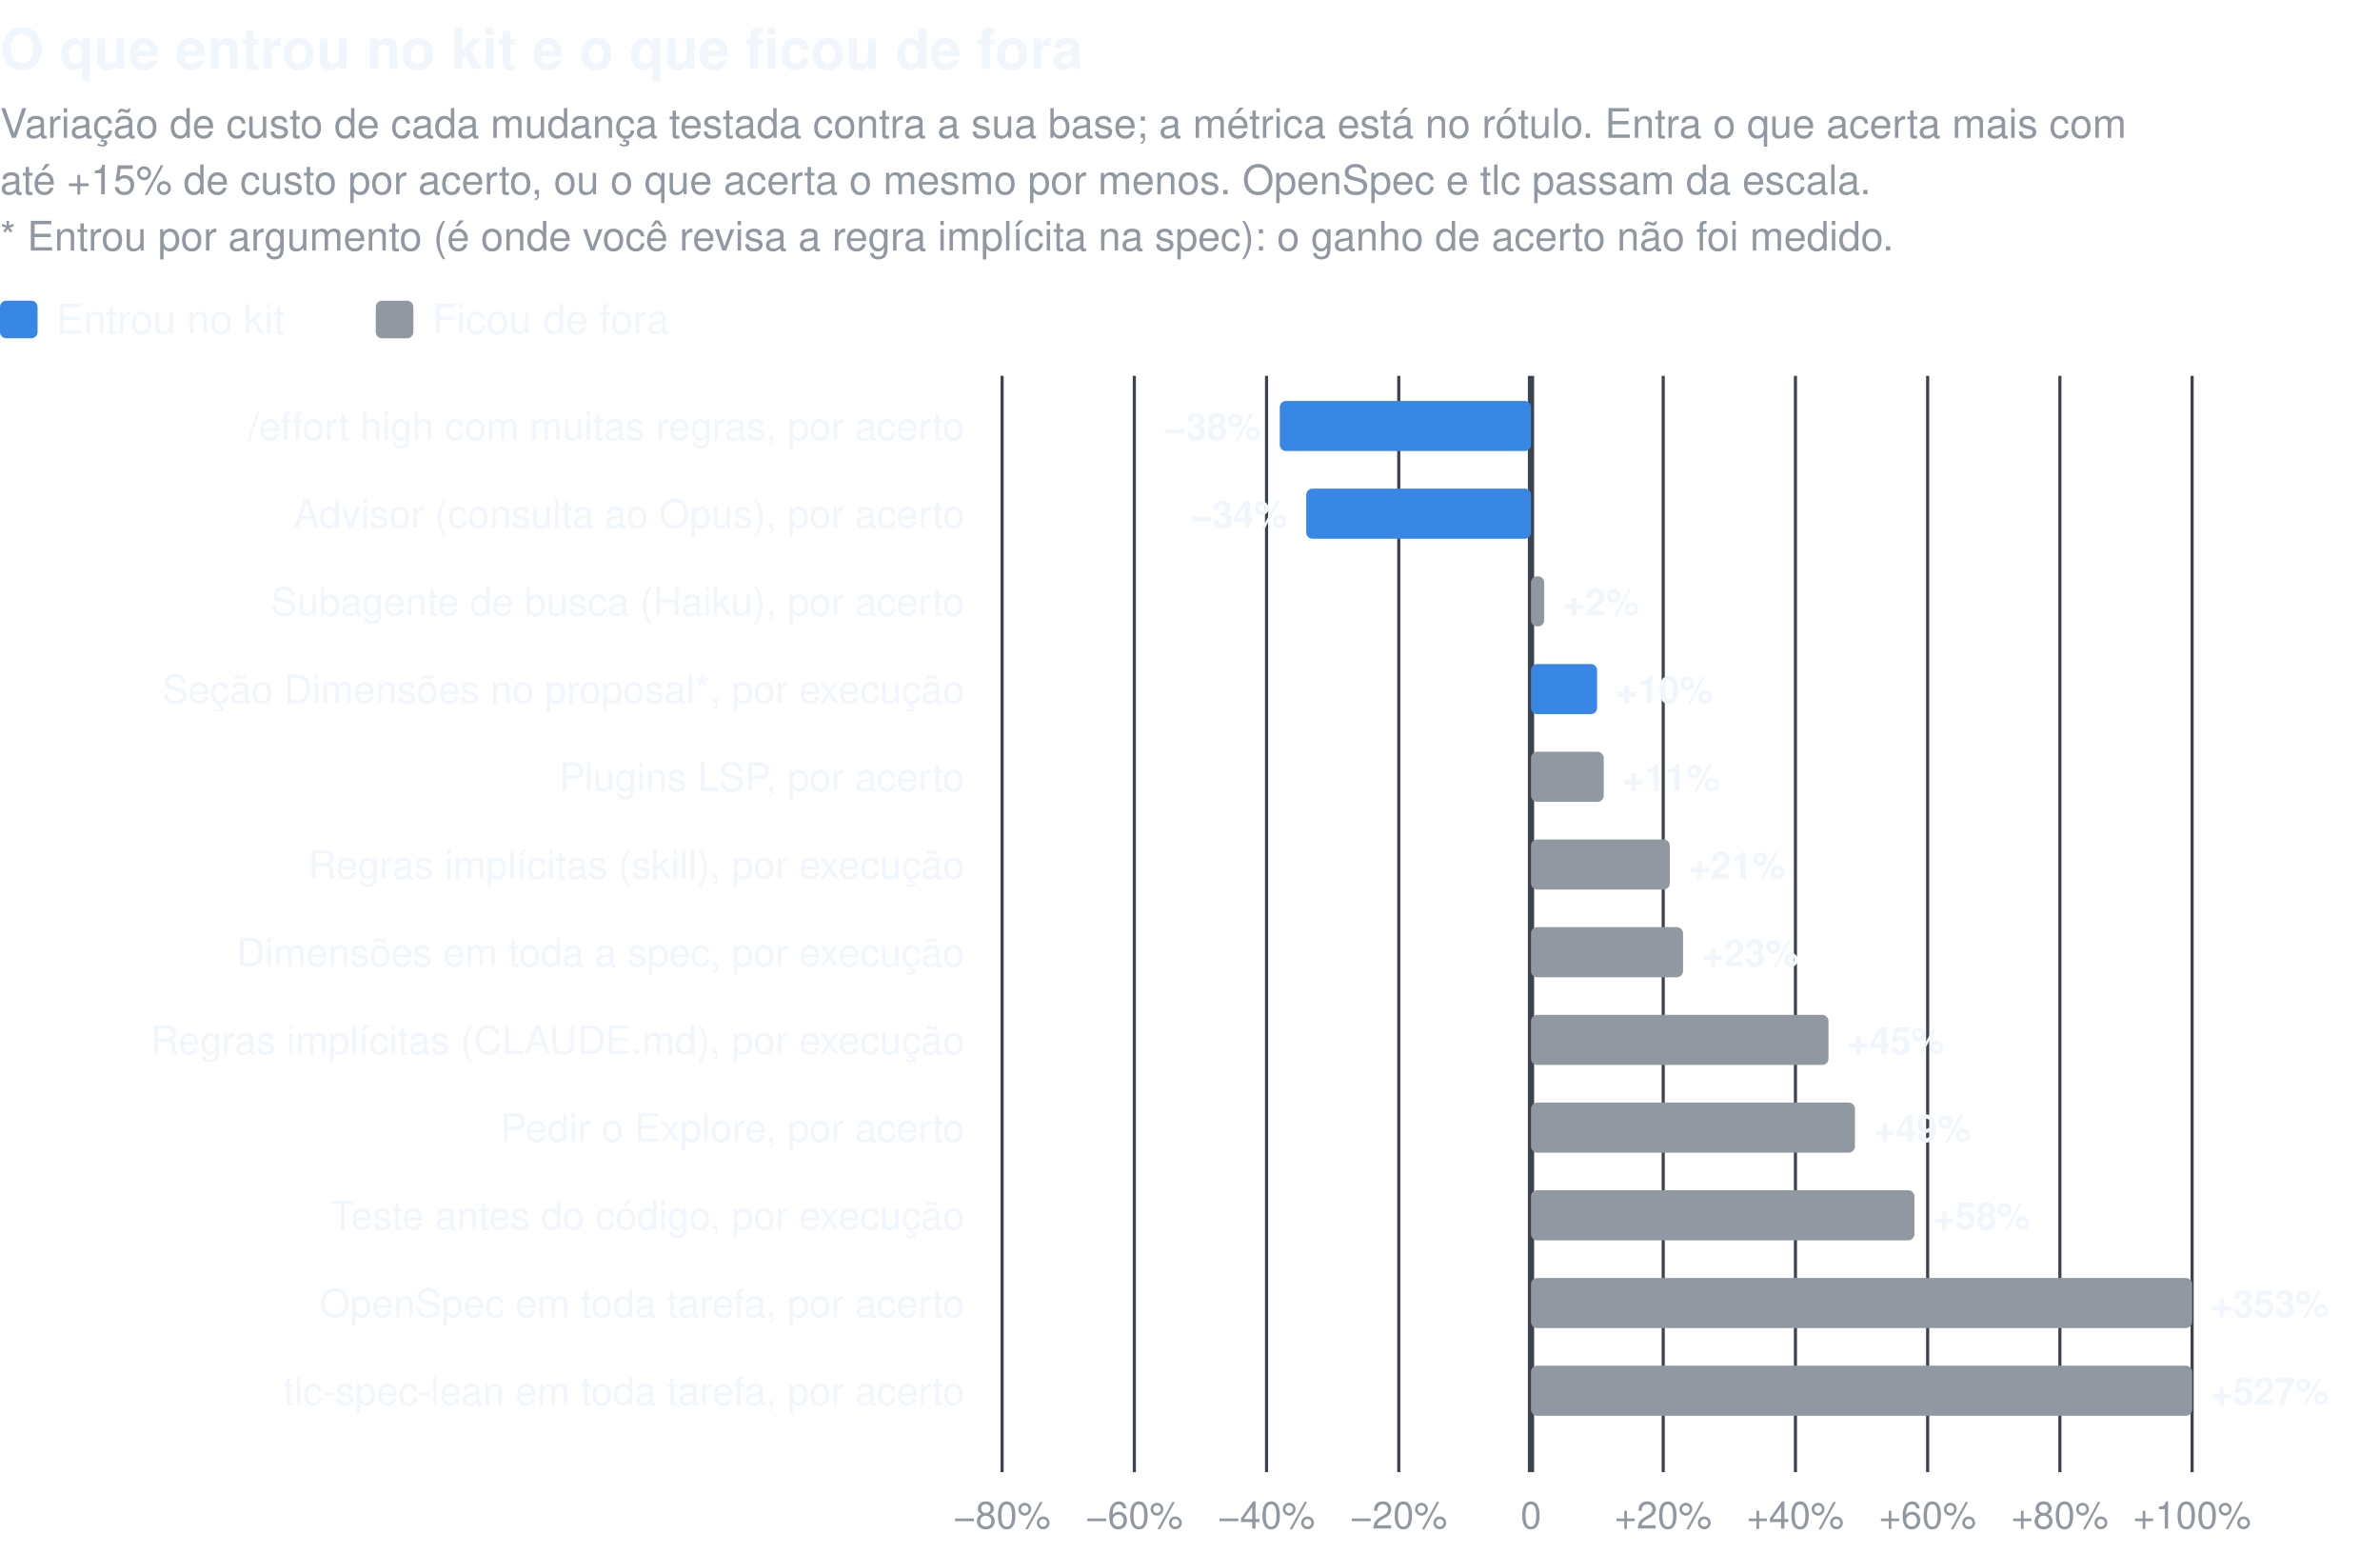
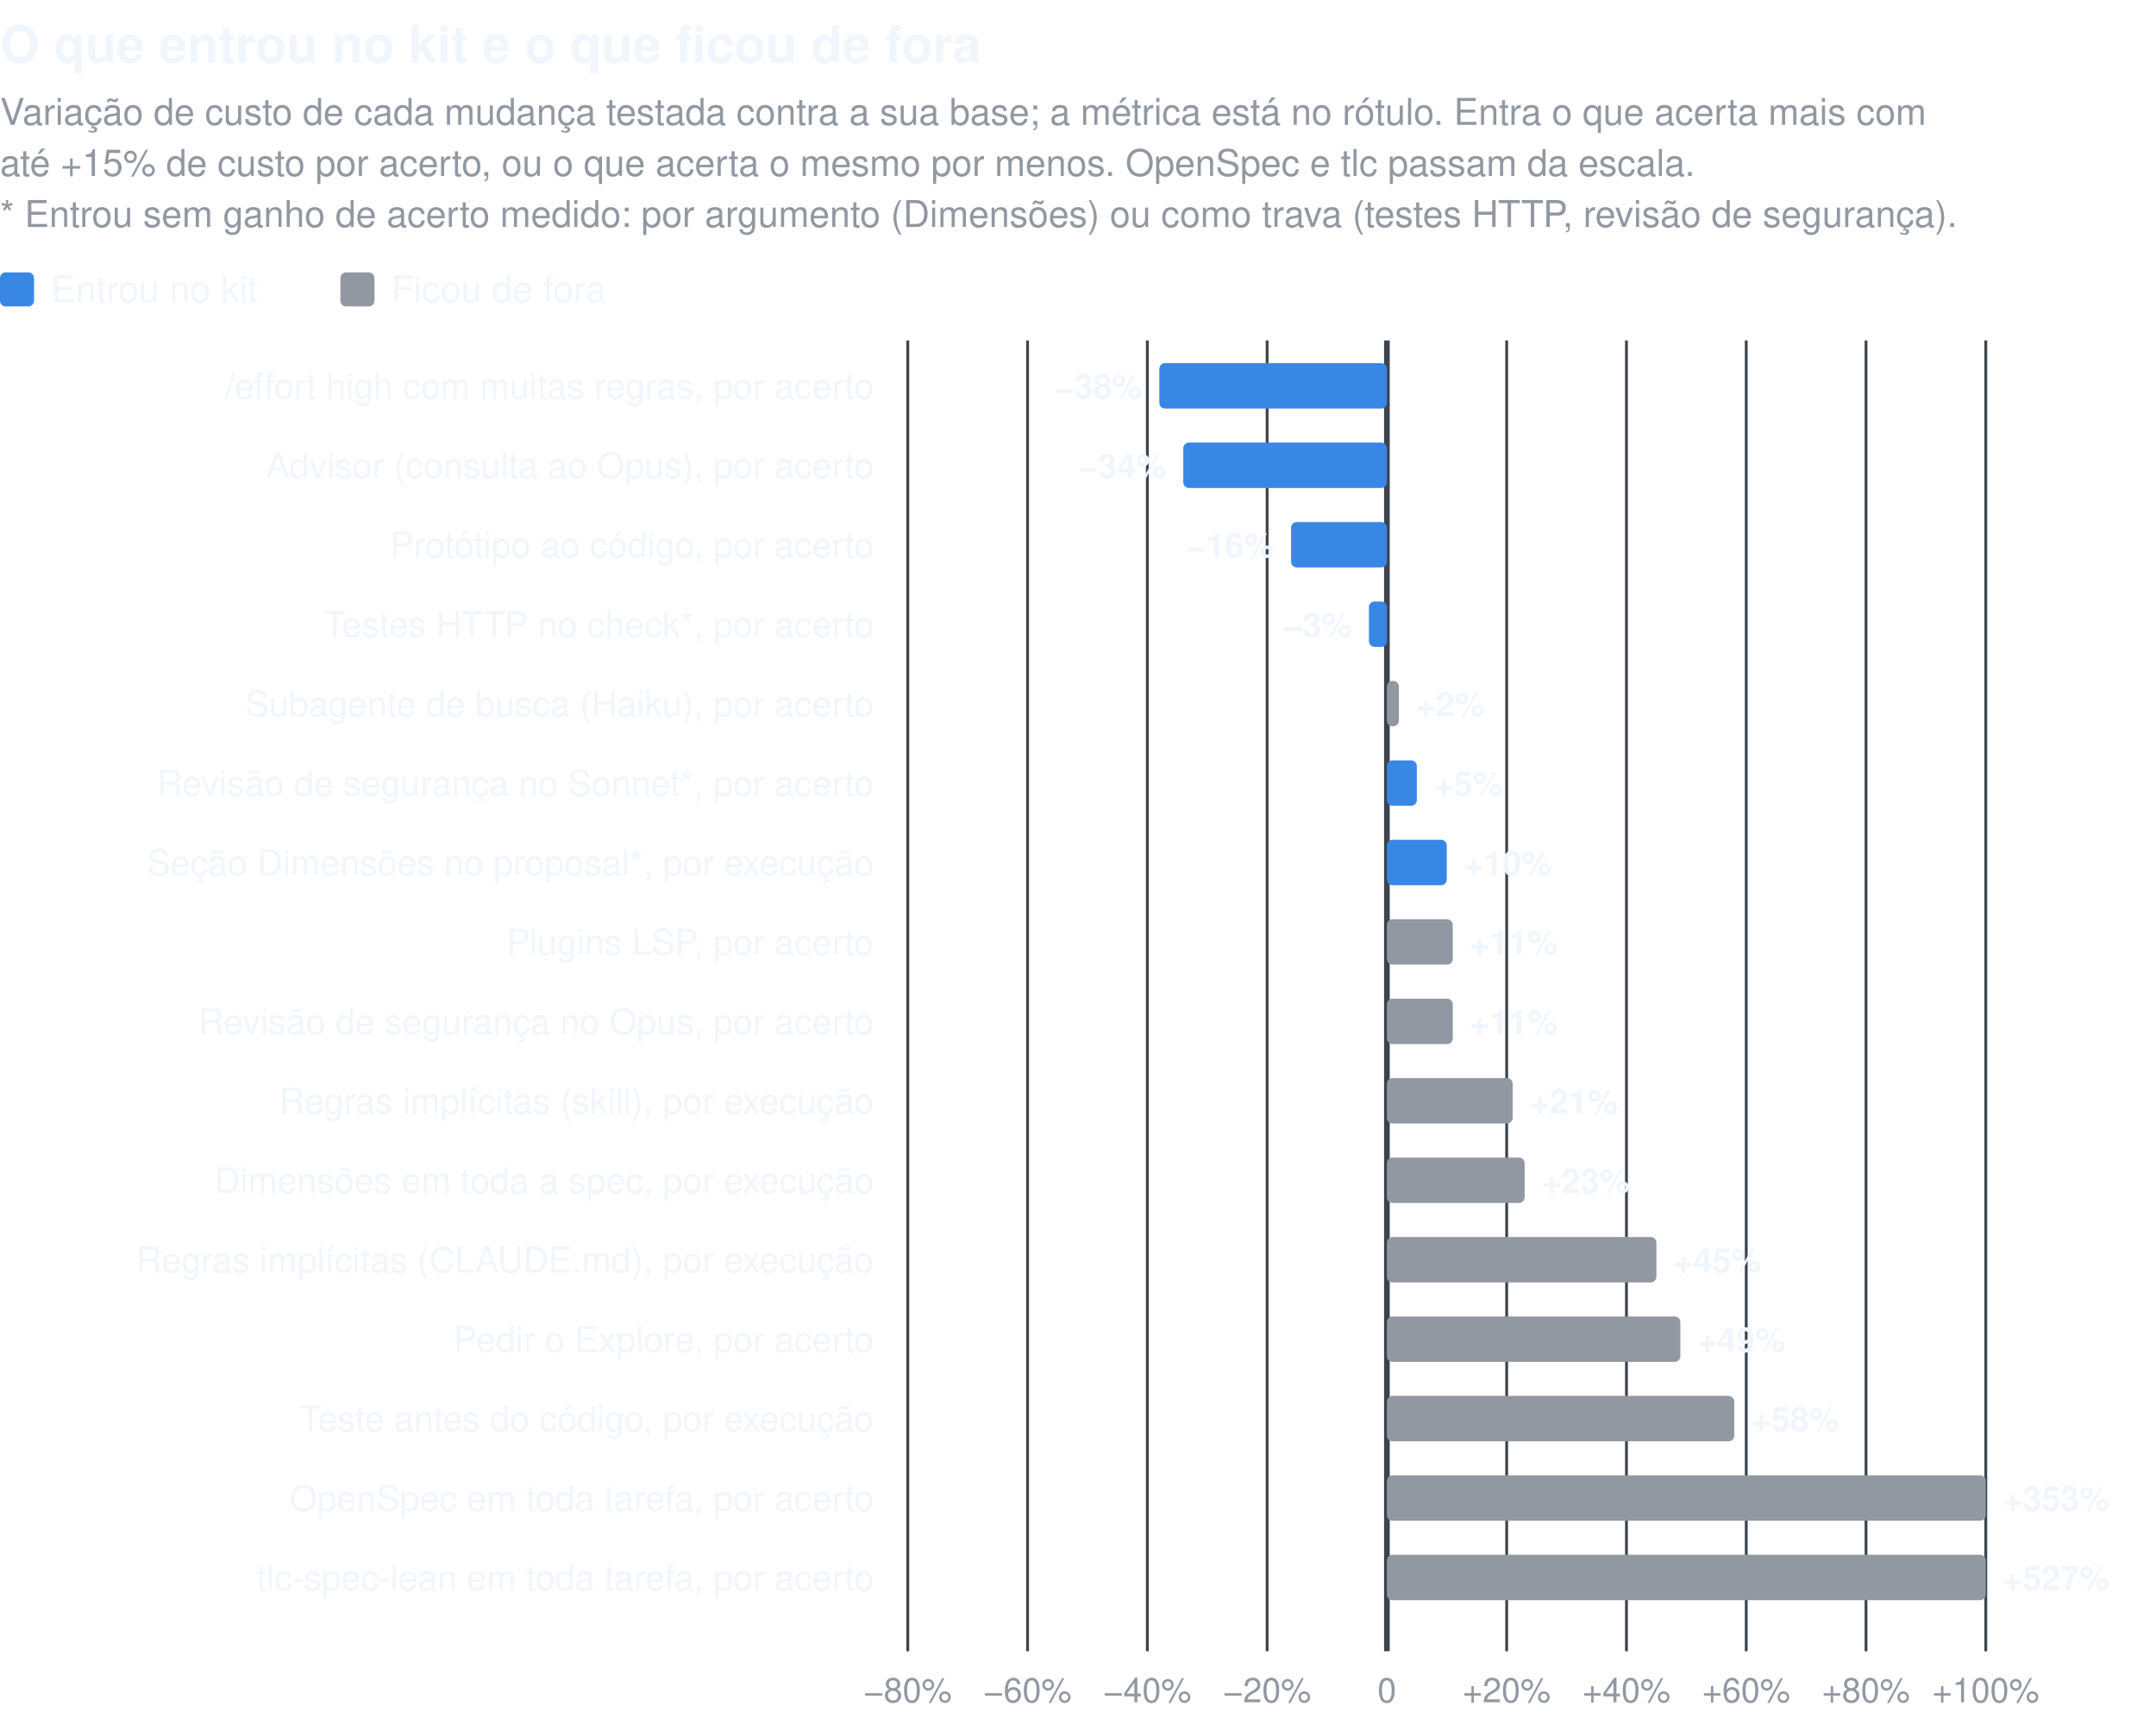
- <svg xmlns="http://www.w3.org/2000/svg" width="760" height="496" viewBox="0 0 760 496" role="img" aria-label="Variação de custo de 12 mudanças testadas no benchmark, cada uma contra a sua base: 3 entraram no kit (custo menor ou até +10%; a seção Dimensões entrou por argumento, sem ganho de acerto medido), 9 ficaram de fora por custar de 2% a 527% a mais sem um ganho de acerto que se sustentasse">
+ <svg xmlns="http://www.w3.org/2000/svg" width="760" height="608" viewBox="0 0 760 608" role="img" aria-label="Variação de custo de 16 mudanças testadas no benchmark, cada uma contra a sua base: 6 entraram no kit (custo menor ou até +10%; a seção Dimensões, os testes HTTP e a revisão de segurança entraram sem ganho de acerto medido, por argumento ou como trava), 10 ficaram de fora por custar de 2% a 527% a mais sem um ganho de acerto que se sustentasse">
  <style>text{font-family:-apple-system,BlinkMacSystemFont,"Segoe UI",Helvetica,Arial,sans-serif;fill:#f0f6fc}.m{fill:#9198a1}</style>
  <text x="0" y="22" font-size="18" font-weight="600">O que entrou no kit e o que ficou de fora</text>
  <text x="0" y="44" font-size="13" class="m">Variação de custo de cada mudança testada contra a sua base; a métrica está no rótulo. Entra o que acerta mais com</text>
  <text x="0" y="62" font-size="13" class="m">até +15% de custo por acerto, ou o que acerta o mesmo por menos. OpenSpec e tlc passam da escala.</text>
-   <text x="0" y="80" font-size="13" class="m">* Entrou por argumento (é onde você revisa a regra implícita na spec): o ganho de acerto não foi medido.</text>
+   <text x="0" y="80" font-size="13" class="m">* Entrou sem ganho de acerto medido: por argumento (Dimensões) ou como trava (testes HTTP, revisão de segurança).</text>
  <rect x="0" y="96" width="12" height="12" rx="2" fill="#3987e5" />
  <text x="18" y="106.5" font-size="13">Entrou no kit</text>
  <rect x="120" y="96" width="12" height="12" rx="2" fill="#9198a1" />
  <text x="138" y="106.5" font-size="13">Ficou de fora</text>
-   <line x1="320" x2="320" y1="120" y2="470" stroke="#3d444d" stroke-width="1" />
-   <text x="320" y="488" font-size="12" class="m" text-anchor="middle">−80%</text>
-   <line x1="362.222" x2="362.222" y1="120" y2="470" stroke="#3d444d" stroke-width="1" />
-   <text x="362.222" y="488" font-size="12" class="m" text-anchor="middle">−60%</text>
-   <line x1="404.444" x2="404.444" y1="120" y2="470" stroke="#3d444d" stroke-width="1" />
-   <text x="404.444" y="488" font-size="12" class="m" text-anchor="middle">−40%</text>
-   <line x1="446.667" x2="446.667" y1="120" y2="470" stroke="#3d444d" stroke-width="1" />
-   <text x="446.667" y="488" font-size="12" class="m" text-anchor="middle">−20%</text>
-   <line x1="488.889" x2="488.889" y1="120" y2="470" stroke="#3d444d" stroke-width="2" />
-   <text x="488.889" y="488" font-size="12" class="m" text-anchor="middle">0</text>
-   <line x1="531.111" x2="531.111" y1="120" y2="470" stroke="#3d444d" stroke-width="1" />
-   <text x="531.111" y="488" font-size="12" class="m" text-anchor="middle">+20%</text>
-   <line x1="573.333" x2="573.333" y1="120" y2="470" stroke="#3d444d" stroke-width="1" />
-   <text x="573.333" y="488" font-size="12" class="m" text-anchor="middle">+40%</text>
-   <line x1="615.556" x2="615.556" y1="120" y2="470" stroke="#3d444d" stroke-width="1" />
-   <text x="615.556" y="488" font-size="12" class="m" text-anchor="middle">+60%</text>
-   <line x1="657.778" x2="657.778" y1="120" y2="470" stroke="#3d444d" stroke-width="1" />
-   <text x="657.778" y="488" font-size="12" class="m" text-anchor="middle">+80%</text>
-   <line x1="700" x2="700" y1="120" y2="470" stroke="#3d444d" stroke-width="1" />
-   <text x="700" y="488" font-size="12" class="m" text-anchor="middle">+100%</text>
+   <line x1="320" x2="320" y1="120" y2="582" stroke="#3d444d" stroke-width="1" />
+   <text x="320" y="600" font-size="12" class="m" text-anchor="middle">−80%</text>
+   <line x1="362.222" x2="362.222" y1="120" y2="582" stroke="#3d444d" stroke-width="1" />
+   <text x="362.222" y="600" font-size="12" class="m" text-anchor="middle">−60%</text>
+   <line x1="404.444" x2="404.444" y1="120" y2="582" stroke="#3d444d" stroke-width="1" />
+   <text x="404.444" y="600" font-size="12" class="m" text-anchor="middle">−40%</text>
+   <line x1="446.667" x2="446.667" y1="120" y2="582" stroke="#3d444d" stroke-width="1" />
+   <text x="446.667" y="600" font-size="12" class="m" text-anchor="middle">−20%</text>
+   <line x1="488.889" x2="488.889" y1="120" y2="582" stroke="#3d444d" stroke-width="2" />
+   <text x="488.889" y="600" font-size="12" class="m" text-anchor="middle">0</text>
+   <line x1="531.111" x2="531.111" y1="120" y2="582" stroke="#3d444d" stroke-width="1" />
+   <text x="531.111" y="600" font-size="12" class="m" text-anchor="middle">+20%</text>
+   <line x1="573.333" x2="573.333" y1="120" y2="582" stroke="#3d444d" stroke-width="1" />
+   <text x="573.333" y="600" font-size="12" class="m" text-anchor="middle">+40%</text>
+   <line x1="615.556" x2="615.556" y1="120" y2="582" stroke="#3d444d" stroke-width="1" />
+   <text x="615.556" y="600" font-size="12" class="m" text-anchor="middle">+60%</text>
+   <line x1="657.778" x2="657.778" y1="120" y2="582" stroke="#3d444d" stroke-width="1" />
+   <text x="657.778" y="600" font-size="12" class="m" text-anchor="middle">+80%</text>
+   <line x1="700" x2="700" y1="120" y2="582" stroke="#3d444d" stroke-width="1" />
+   <text x="700" y="600" font-size="12" class="m" text-anchor="middle">+100%</text>
  <text class="l" x="308" y="140.5" font-size="12.5" text-anchor="end">/effort high com muitas regras, por acerto</text>
  <rect class="b" x="408.667" y="128" width="80.222" height="16" rx="2" fill="#3987e5" />
  <text class="v" x="402.667" y="140.5" font-size="12" font-weight="600" text-anchor="end">−38%</text>
  <text class="l" x="308" y="168.5" font-size="12.5" text-anchor="end">Advisor (consulta ao Opus), por acerto</text>
  <rect class="b" x="417.111" y="156" width="71.778" height="16" rx="2" fill="#3987e5" />
  <text class="v" x="411.111" y="168.5" font-size="12" font-weight="600" text-anchor="end">−34%</text>
-   <text class="l" x="308" y="196.5" font-size="12.5" text-anchor="end">Subagente de busca (Haiku), por acerto</text>
-   <rect class="b" x="488.889" y="184" width="4.222" height="16" rx="2" fill="#9198a1" />
-   <text class="v" x="499.111" y="196.5" font-size="12" font-weight="600">+2%</text>
-   <text class="l" x="308" y="224.5" font-size="12.5" text-anchor="end">Seção Dimensões no proposal*, por execução</text>
-   <rect class="b" x="488.889" y="212" width="21.111" height="16" rx="2" fill="#3987e5" />
-   <text class="v" x="516" y="224.5" font-size="12" font-weight="600">+10%</text>
-   <text class="l" x="308" y="252.5" font-size="12.5" text-anchor="end">Plugins LSP, por acerto</text>
-   <rect class="b" x="488.889" y="240" width="23.222" height="16" rx="2" fill="#9198a1" />
-   <text class="v" x="518.111" y="252.5" font-size="12" font-weight="600">+11%</text>
-   <text class="l" x="308" y="280.5" font-size="12.5" text-anchor="end">Regras implícitas (skill), por execução</text>
-   <rect class="b" x="488.889" y="268" width="44.333" height="16" rx="2" fill="#9198a1" />
-   <text class="v" x="539.222" y="280.5" font-size="12" font-weight="600">+21%</text>
-   <text class="l" x="308" y="308.5" font-size="12.5" text-anchor="end">Dimensões em toda a spec, por execução</text>
-   <rect class="b" x="488.889" y="296" width="48.556" height="16" rx="2" fill="#9198a1" />
-   <text class="v" x="543.444" y="308.5" font-size="12" font-weight="600">+23%</text>
-   <text class="l" x="308" y="336.5" font-size="12.5" text-anchor="end">Regras implícitas (CLAUDE.md), por execução</text>
-   <rect class="b" x="488.889" y="324" width="95" height="16" rx="2" fill="#9198a1" />
-   <text class="v" x="589.889" y="336.5" font-size="12" font-weight="600">+45%</text>
-   <text class="l" x="308" y="364.5" font-size="12.5" text-anchor="end">Pedir o Explore, por acerto</text>
-   <rect class="b" x="488.889" y="352" width="103.444" height="16" rx="2" fill="#9198a1" />
-   <text class="v" x="598.333" y="364.5" font-size="12" font-weight="600">+49%</text>
-   <text class="l" x="308" y="392.5" font-size="12.5" text-anchor="end">Teste antes do código, por execução</text>
-   <rect class="b" x="488.889" y="380" width="122.444" height="16" rx="2" fill="#9198a1" />
-   <text class="v" x="617.333" y="392.5" font-size="12" font-weight="600">+58%</text>
-   <text class="l" x="308" y="420.5" font-size="12.5" text-anchor="end">OpenSpec em toda tarefa, por acerto</text>
-   <rect class="b" x="488.889" y="408" width="211.111" height="16" rx="2" fill="#9198a1" />
-   <text class="v" x="706" y="420.5" font-size="12" font-weight="600">+353%</text>
-   <text class="l" x="308" y="448.5" font-size="12.5" text-anchor="end">tlc-spec-lean em toda tarefa, por acerto</text>
-   <rect class="b" x="488.889" y="436" width="211.111" height="16" rx="2" fill="#9198a1" />
-   <text class="v" x="706" y="448.5" font-size="12" font-weight="600">+527%</text>
+   <text class="l" x="308" y="196.5" font-size="12.5" text-anchor="end">Protótipo ao código, por acerto</text>
+   <rect class="b" x="455.111" y="184" width="33.778" height="16" rx="2" fill="#3987e5" />
+   <text class="v" x="449.111" y="196.5" font-size="12" font-weight="600" text-anchor="end">−16%</text>
+   <text class="l" x="308" y="224.5" font-size="12.5" text-anchor="end">Testes HTTP no check*, por acerto</text>
+   <rect class="b" x="482.556" y="212" width="6.333" height="16" rx="2" fill="#3987e5" />
+   <text class="v" x="476.556" y="224.5" font-size="12" font-weight="600" text-anchor="end">−3%</text>
+   <text class="l" x="308" y="252.5" font-size="12.5" text-anchor="end">Subagente de busca (Haiku), por acerto</text>
+   <rect class="b" x="488.889" y="240" width="4.222" height="16" rx="2" fill="#9198a1" />
+   <text class="v" x="499.111" y="252.5" font-size="12" font-weight="600">+2%</text>
+   <text class="l" x="308" y="280.5" font-size="12.5" text-anchor="end">Revisão de segurança no Sonnet*, por acerto</text>
+   <rect class="b" x="488.889" y="268" width="10.556" height="16" rx="2" fill="#3987e5" />
+   <text class="v" x="505.444" y="280.5" font-size="12" font-weight="600">+5%</text>
+   <text class="l" x="308" y="308.5" font-size="12.5" text-anchor="end">Seção Dimensões no proposal*, por execução</text>
+   <rect class="b" x="488.889" y="296" width="21.111" height="16" rx="2" fill="#3987e5" />
+   <text class="v" x="516" y="308.5" font-size="12" font-weight="600">+10%</text>
+   <text class="l" x="308" y="336.5" font-size="12.5" text-anchor="end">Plugins LSP, por acerto</text>
+   <rect class="b" x="488.889" y="324" width="23.222" height="16" rx="2" fill="#9198a1" />
+   <text class="v" x="518.111" y="336.5" font-size="12" font-weight="600">+11%</text>
+   <text class="l" x="308" y="364.5" font-size="12.5" text-anchor="end">Revisão de segurança no Opus, por acerto</text>
+   <rect class="b" x="488.889" y="352" width="23.222" height="16" rx="2" fill="#9198a1" />
+   <text class="v" x="518.111" y="364.5" font-size="12" font-weight="600">+11%</text>
+   <text class="l" x="308" y="392.5" font-size="12.5" text-anchor="end">Regras implícitas (skill), por execução</text>
+   <rect class="b" x="488.889" y="380" width="44.333" height="16" rx="2" fill="#9198a1" />
+   <text class="v" x="539.222" y="392.5" font-size="12" font-weight="600">+21%</text>
+   <text class="l" x="308" y="420.5" font-size="12.5" text-anchor="end">Dimensões em toda a spec, por execução</text>
+   <rect class="b" x="488.889" y="408" width="48.556" height="16" rx="2" fill="#9198a1" />
+   <text class="v" x="543.444" y="420.5" font-size="12" font-weight="600">+23%</text>
+   <text class="l" x="308" y="448.5" font-size="12.5" text-anchor="end">Regras implícitas (CLAUDE.md), por execução</text>
+   <rect class="b" x="488.889" y="436" width="95" height="16" rx="2" fill="#9198a1" />
+   <text class="v" x="589.889" y="448.5" font-size="12" font-weight="600">+45%</text>
+   <text class="l" x="308" y="476.5" font-size="12.5" text-anchor="end">Pedir o Explore, por acerto</text>
+   <rect class="b" x="488.889" y="464" width="103.444" height="16" rx="2" fill="#9198a1" />
+   <text class="v" x="598.333" y="476.5" font-size="12" font-weight="600">+49%</text>
+   <text class="l" x="308" y="504.5" font-size="12.5" text-anchor="end">Teste antes do código, por execução</text>
+   <rect class="b" x="488.889" y="492" width="122.444" height="16" rx="2" fill="#9198a1" />
+   <text class="v" x="617.333" y="504.5" font-size="12" font-weight="600">+58%</text>
+   <text class="l" x="308" y="532.5" font-size="12.5" text-anchor="end">OpenSpec em toda tarefa, por acerto</text>
+   <rect class="b" x="488.889" y="520" width="211.111" height="16" rx="2" fill="#9198a1" />
+   <text class="v" x="706" y="532.5" font-size="12" font-weight="600">+353%</text>
+   <text class="l" x="308" y="560.5" font-size="12.5" text-anchor="end">tlc-spec-lean em toda tarefa, por acerto</text>
+   <rect class="b" x="488.889" y="548" width="211.111" height="16" rx="2" fill="#9198a1" />
+   <text class="v" x="706" y="560.5" font-size="12" font-weight="600">+527%</text>
</svg>
